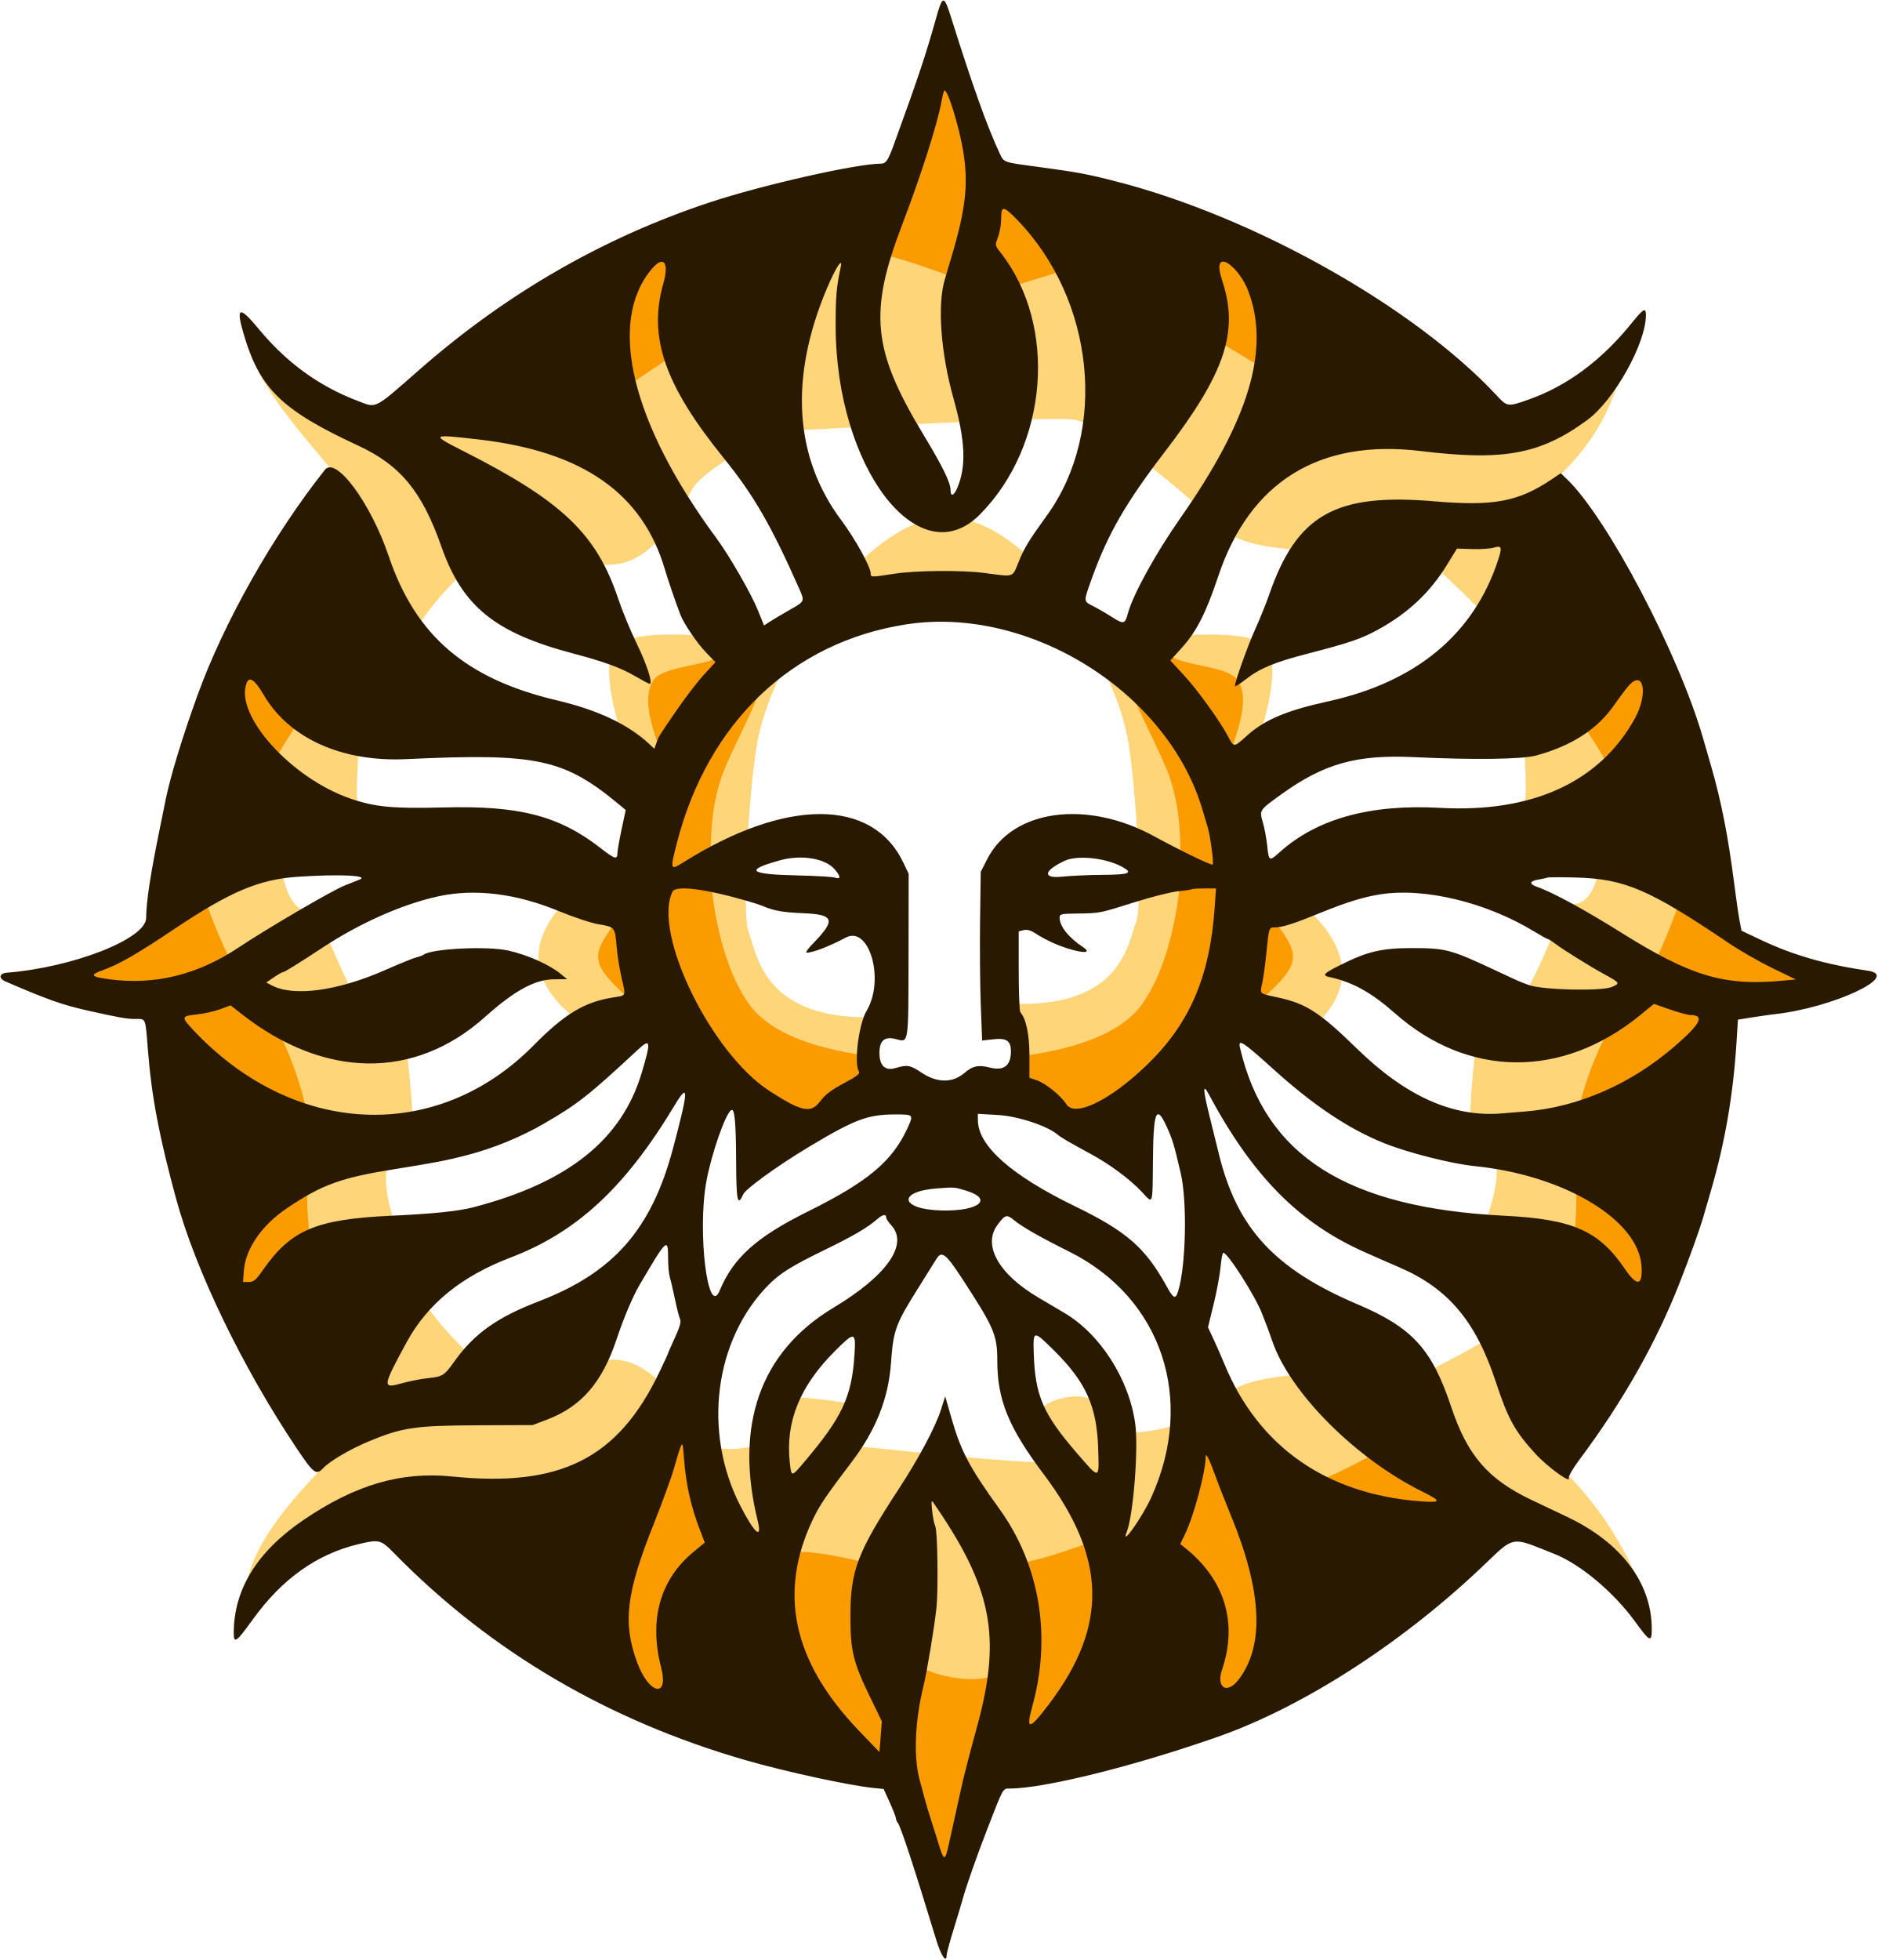
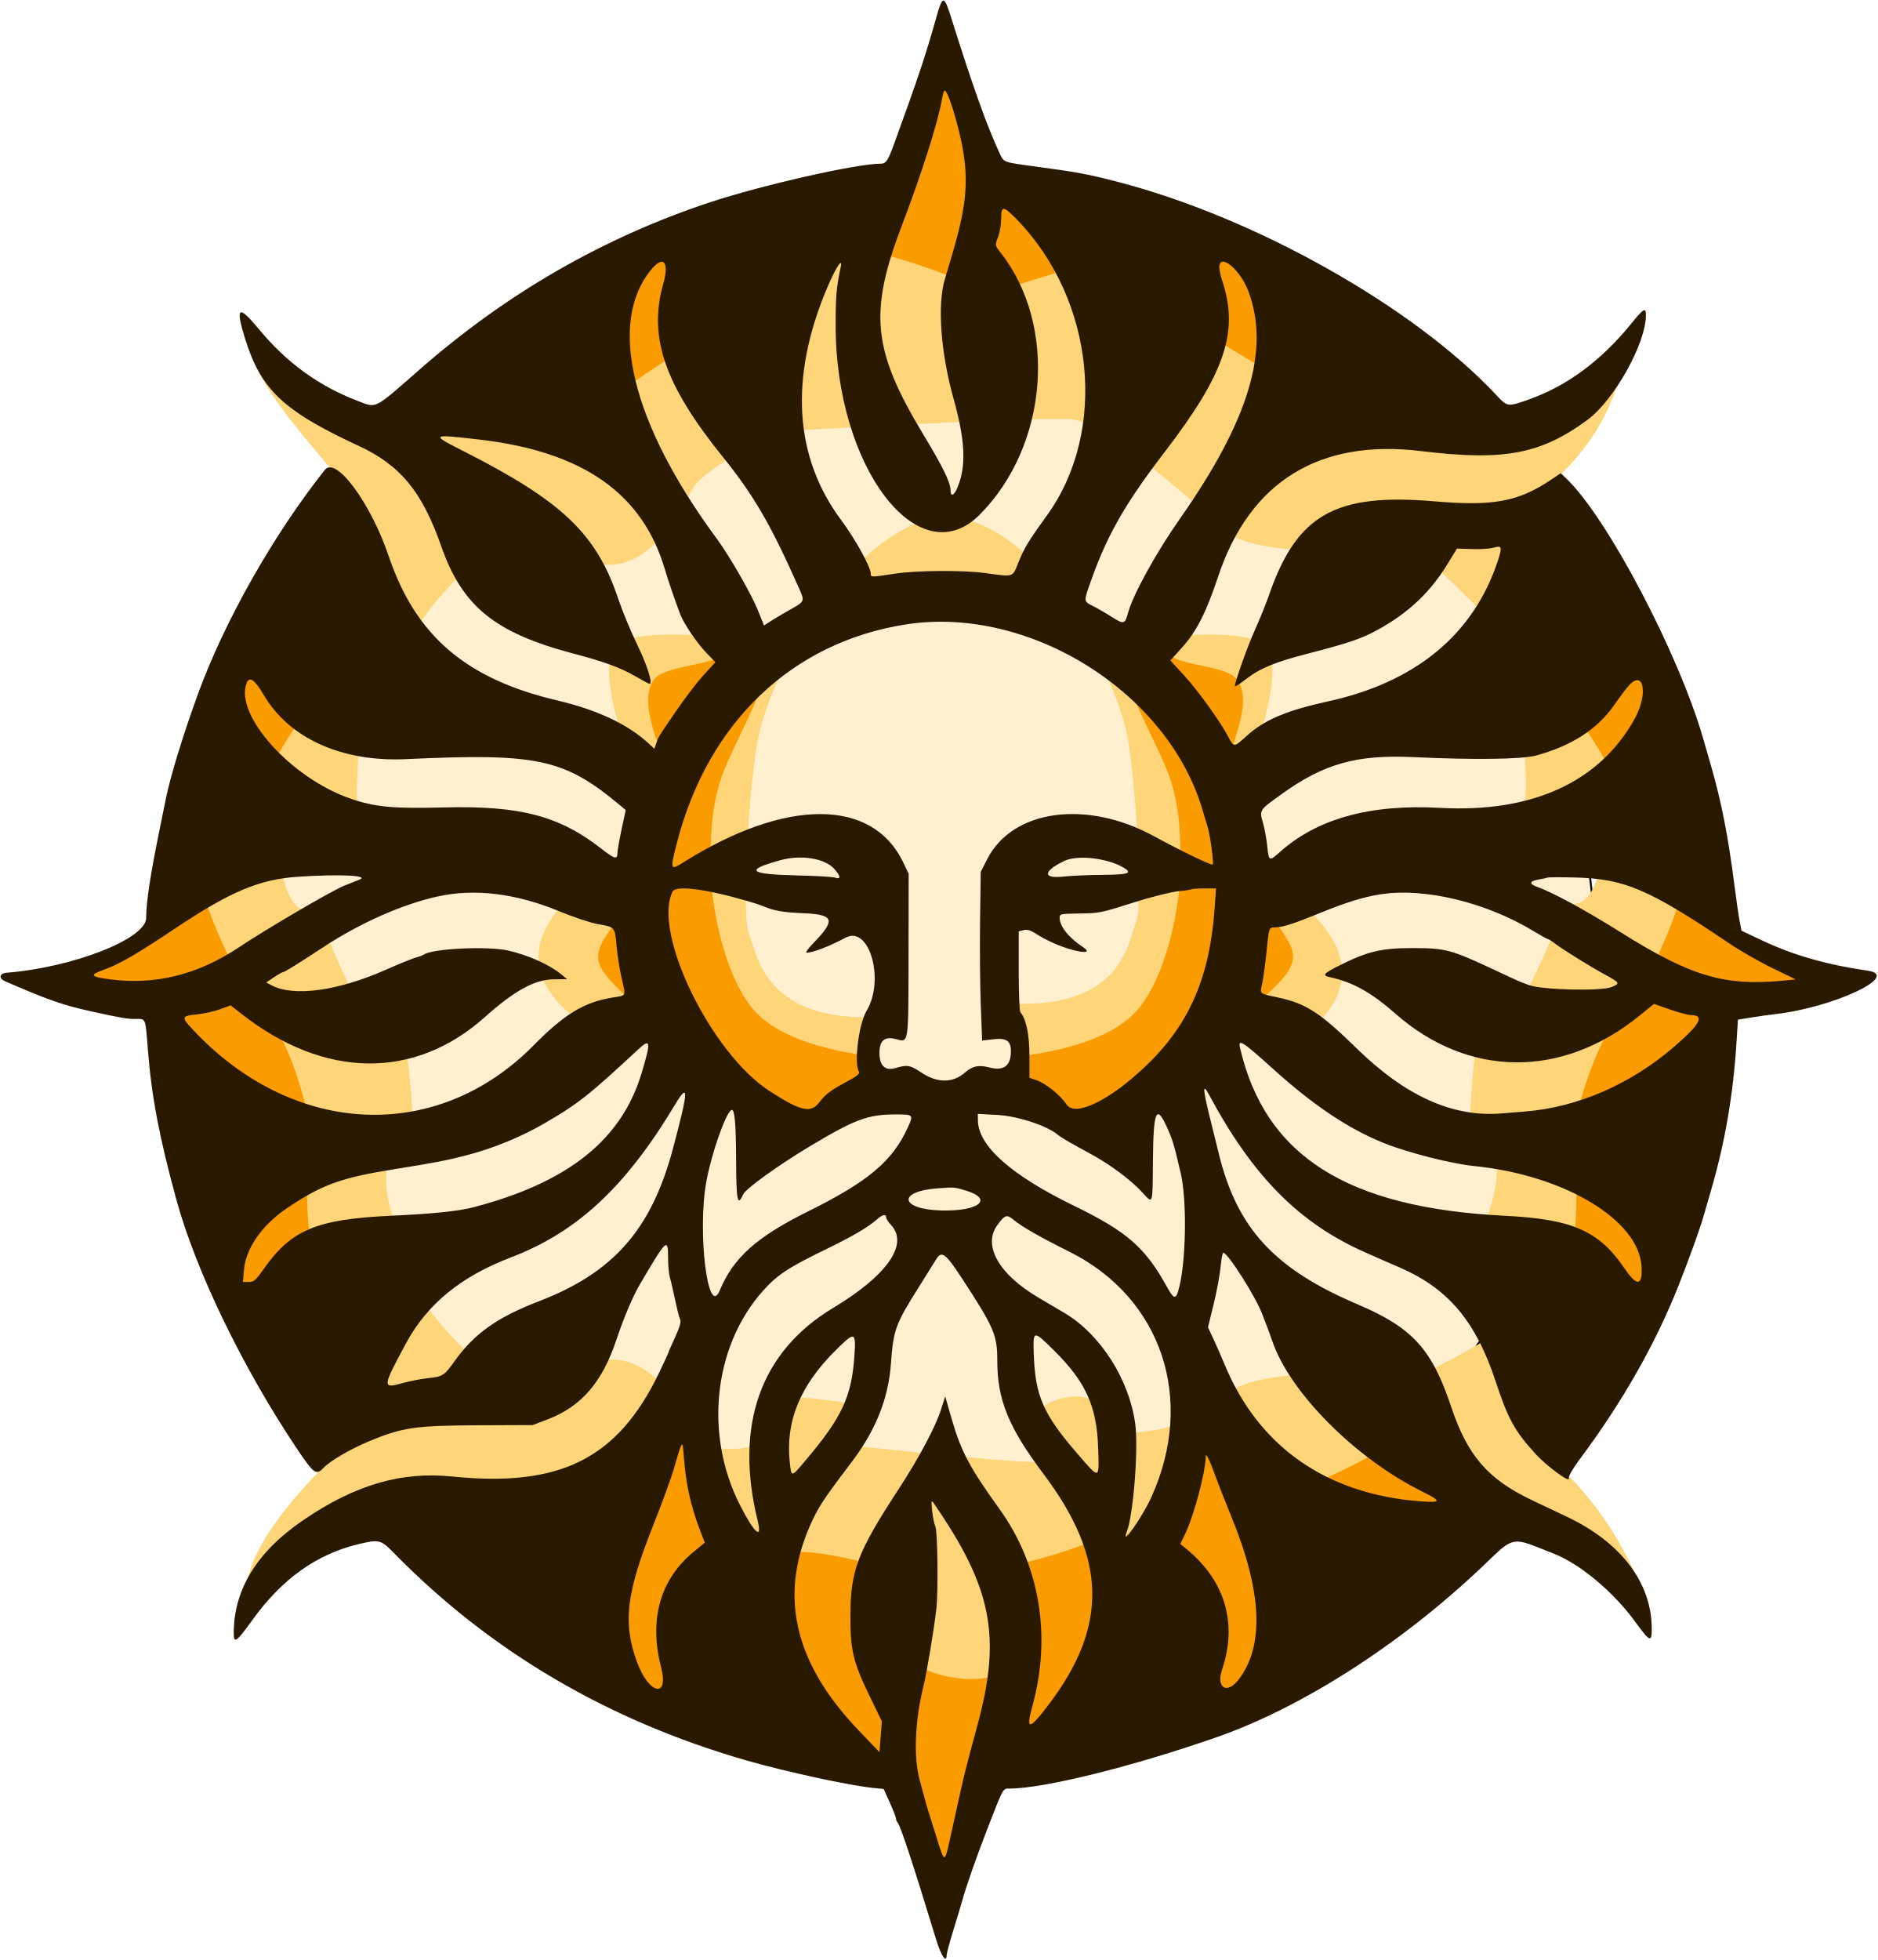
- <svg xmlns="http://www.w3.org/2000/svg" width="964" height="1006" viewBox="0 0 964 1006" style="background:#fff0cf">
-   <g fill="none" fill-rule="evenodd">
+ <svg xmlns="http://www.w3.org/2000/svg" viewBox="0 0 964 1006">
+   <ellipse style="stroke: rgb(0, 0, 0); fill: rgb(255, 240, 207);" cx="476.064" cy="495.37" rx="343.173" ry="343.173" transform="matrix(1, 0, 0, 1, -5.684341886080802e-14, 0)" />
+   <g fill="none" fill-rule="evenodd" transform="matrix(1, 0, 0, 1, -5.684341886080802e-14, 0)">
    <g fill="#FED579">
      <path d="M307.094 530.912c-35.572-21.909-40.179-45.715-13.822-71.42 26.358-25.705 37.355-3.771 32.992 65.8l-19.17 5.62Zm351.243 8c35.649-21.956 40.266-45.815 13.851-71.575-26.414-25.76-37.435-3.78-33.063 65.943l19.212 5.632ZM323.298 390.148c-11.23-32.054-13.544-51.585-6.94-58.593 6.604-7.008 32.128-7.757 76.571-2.246l-52.321 76.282-17.31-15.443Zm107.643-90.84c20.126-22.508 38.592-33.762 55.4-33.762 16.807 0 35.197 11.254 55.17 33.762h-110.57Zm211.688 90.903c11.243-32.085 13.558-51.635 6.948-58.65-6.611-7.015-32.16-7.765-76.648-2.249l52.374 76.358 17.326-15.459Zm-232.98-60.902c-11.556 19.828-18.653 37.776-21.292 53.842-3.959 24.1-7.918 86.176-3.959 95.766 3.959 9.59 6.592 43.293 60.537 43.293 13.218 0 4.178 5.229 2.248 10.542-1.056 2.908-1.784 8.386-2.183 16.435-31.61 9.006-52.87 3.527-63.779-16.435-16.363-29.943-44.502-119.275-24.855-146.931 13.099-18.438 30.86-37.275 53.283-56.512Z" />
      <path d="M558.811 329.309c11.139 19.113 17.98 36.414 20.524 51.9 3.816 23.231 7.632 83.07 3.816 92.315-3.816 9.245-6.355 41.731-58.354 41.731-12.742 0-4.028 5.041-2.167 10.163 1.018 2.803 1.719 8.084 2.104 15.842 30.47 8.681 50.964 3.4 61.48-15.842 15.773-28.864 42.898-114.976 23.958-141.635-12.626-17.772-29.747-35.93-51.361-54.474ZM168.579 750.291c-22.738 22.775-36.246 41.727-40.524 56.855-4.28 15.128 5.329 10.015 28.823-15.34 59.888-14.563 98.334-12.594 115.338 5.907 17.005 18.5 89.32 47.475 216.948 86.923l289.54-106.92 60.225 28.93c-9.966-21.746-23.626-40.53-40.979-56.355-17.352-15.823-25.83-38.55-25.435-68.178-27.93 16.54-44.396 24.81-49.398 24.81-7.502 0-76.869-7.95-94.766 9.819-17.898 17.769-46.303 19.815-53.7 17.769-7.398-2.047-5.989-21.181-27.346-17.254-21.356 3.927-14.567 17.825-14.567 17.825s21.75 13.22 7.48 15.21c-14.27 1.988-106.997-9.198-113.387-9.198-6.39 0 21.534-20.417 14.7-20.417s-43.417-7.7-43.417 0-3.697 18.063-7.998 20.417c-4.302 2.353-26.877 5.953-32.63-3.881-5.755-9.834-20.615-42.505-47.045-39.13-26.43 3.376-62.283 1.907-65.712 0-3.43-1.907-26.3-23.9-32.53-40.083-4.154-10.789-18.694 19.975-43.62 92.291Zm16.269-373.294c-2.404 26.264-2.146 41.997.773 47.2 4.378 7.803-41.052 21.257-41.052 21.257s2.281 22.21 14.148 22.21c7.91 0 10.414 2.905 7.51 8.717 9.564 23.02 15.77 35.952 18.62 38.799 2.851 2.847 10.453 7.467 22.805 13.863 4.674 38.387 5.441 57.932 2.3 58.637-25.104 5.631-2.69 53.066 0 56.3 3.888 4.677-18.641 9.35-67.588 14.02L94.751 450.762l54.215-102.467 35.882 28.702Zm596.847-3.158c2.39 26.12 2.135 41.766-.768 46.94-4.355 7.76 40.826 21.14 40.826 21.14s-2.27 22.087-14.07 22.087c-7.868 0-10.357 2.89-7.469 8.67-9.511 22.893-15.684 35.755-18.519 38.586-2.834 2.83-10.394 7.426-22.678 13.786-4.649 38.176-5.411 57.614-2.288 58.315 24.966 5.6 2.675 52.774 0 55.99-3.866 4.65 18.539 9.298 67.216 13.942l47.351-206.096-53.917-101.903-35.684 28.544Zm-372.046-44.53c-11.556 19.828-18.653 37.776-21.292 53.842-3.959 24.1-7.918 86.176-3.959 95.766 3.959 9.59 6.592 43.293 60.537 43.293 13.218 0 4.178 5.229 2.248 10.542-1.056 2.908-1.784 8.386-2.183 16.435-31.61 9.006-52.87 3.527-63.779-16.435-16.363-29.943-44.502-119.275-24.855-146.931 13.099-18.438 30.86-37.275 53.283-56.512Z" />
      <path d="M175.024 246.607c-27.25-31.499-41.77-50.233-45.527-64.466-2.505-9.49 7.292-1.804 29.391 23.055 57.306 8.34 94.47 3.248 111.495-15.274 17.024-18.522 89.423-47.53 217.196-87.023l283.677 114.5 60.483-25.081c-5.153 20.35-16.415 38.446-33.788 54.288-17.373 15.842-24.638 43.572-21.795 83.19-31.23-32.653-49.347-48.98-54.355-48.98-7.51 0-76.957 7.96-94.875-9.83-17.918-17.79-61.43-53.627-75.716-55.618-14.286-1.991-141.176 5.703-147.574 5.703-6.398 0-42.126 19.575-47.886 29.42-5.76 9.846-20.638 42.554-47.098 39.175-26.46-3.38-62.355-1.91-65.788 0-3.434 1.91-26.33 23.928-32.568 40.13-6.238 16.2-8.021-51.692-35.272-83.19Z" />
    </g>
    <path d="M335.508 349.126c-9.567 14.18 8.682 42.102 9.675 59.817.993 17.714-1.02 16.772-4.575 31.18-3.556 14.408-10.922 15.586-24.25 32.953-13.329 17.368-13.329 21.655 6.94 39.871 20.27 18.216 21.805 7.014 44.4 28.885 15.062 14.581 30.728 26.542 46.997 35.884l26.408-12.488 3.831-16.872v-6.524c-30.795-4.29-50.974-13.174-60.536-26.651-14.344-20.217-19.54-54.02-19.54-69.726 0-15.706 0-28.413 4.785-44.262 4.786-15.848 25.012-49.531 20.578-52.897-2.16-1.64-13.329-16.543-20.578-11.478-7.249 5.064-29.227 5.036-34.135 12.308Zm-234.372 94.66c0 14.495 22.954 66.724 33.193 74.116 10.24 7.391 23.854 46.853 23.854 59.87 0 13.019-2.601 52.19 3.25 66.21 3.9 9.345-3.327 23.375-21.684 42.09l-22.843-24.794-22.639-107.122-12.385-41.209-53.359-11.01c35.863-13.231 55.787-22.852 59.77-28.86 3.983-6.01 10.374-42.535 19.175-109.576l22.362-30.704 28.353 30.704c-14.882 20.881-22.323 35.032-22.323 42.45 0 11.13-34.724 23.34-34.724 37.835Zm764.597 2.914c0 14.484-22.936 66.672-33.167 74.058-10.232 7.386-23.835 46.816-23.835 59.824 0 13.008 2.599 52.15-3.248 66.158-3.897 9.338 3.325 23.357 21.667 42.057l22.826-24.774 22.62-107.039 12.377-41.177 53.317-11.001c-35.836-13.221-55.743-22.834-59.723-28.839-3.98-6.005-10.367-42.501-19.16-109.49l-22.346-30.68-28.33 30.68c14.87 20.865 22.306 35.004 22.306 42.418 0 11.12 34.696 23.322 34.696 37.805Zm-230.347-97.571c9.57 14.183-8.684 42.112-9.677 59.83-.993 17.72 1.02 16.777 4.577 31.189 3.556 14.411 10.924 15.589 24.255 32.96 13.332 17.372 13.332 21.66-6.942 39.88-20.274 18.221-21.81 7.017-44.41 28.893-15.066 14.584-30.736 26.548-47.008 35.892l-26.415-12.49-3.832-16.877v-6.525c30.803-4.291 50.987-13.177 60.551-26.658 14.347-20.222 19.545-54.033 19.545-69.742 0-15.71 0-28.42-4.787-44.272-4.787-15.853-25.018-49.543-20.583-52.91 2.16-1.64 13.332-16.546 20.583-11.481 7.25 5.065 29.235 5.037 34.143 12.311Zm-328.293-140.89c73.193-49.347 114.475-75.76 123.848-79.239 9.372-3.479 35.472 3.583 78.298 21.185l49.35-15.174 103.19 61.97-15.819-67.98-142.625-40.178-16.995-62.244-32.827 75.618L332.808 129l-39.536 50.013 13.821 29.225Zm44.638 509.018-41.29 89.389 3.244 59.702 146.94 45.484 24.27 59.403 29.784-71.926 66.624-9.206 70.96-23.755 107.468-84.338-31.103-49.243c-25.438 15.403-44.526 25.193-57.261 29.37-12.736 4.177-28.43-3.128-47.082-21.913L607.817 754l-26.514 50.101-13.482-15.463c-21.604 8.175-36.768 12.795-45.494 13.862-13.088 1.601.7 45.729-7.648 54.604-8.348 8.874-38.012 4.272-48.223-5.625-6.807-6.599-11.4-22.391-13.78-47.378-25.495-6.646-41.887-8.926-49.177-6.84-7.29 2.088-18.868-6.451-34.734-25.616l-17.034-54.388Z" fill="#FA9B00" />
    <path d="M480.569 9.362c-5.44 19.328-9.125 30.35-21.778 65.138-2.853 7.844-3.993 9.5-6.54 9.5-12.524 0-61.25 11.032-88.11 19.949-54.595 18.125-104.181 46.699-148.647 85.66-23.782 20.837-21.99 19.909-31.494 16.304-20.235-7.676-36.827-19.701-51.23-37.132-10.318-12.487-12.003-11.36-7.05 4.719 8.155 26.468 19.662 37.382 58.28 55.279 21.575 9.998 32.689 23.495 42.59 51.72 10.807 30.813 27.488 44.32 67.91 54.989 15.664 4.134 24.244 7.274 31.574 11.555 3.726 2.176 7.073 3.957 7.438 3.957 1.803 0-1.312-9.761-6.543-20.5-3.214-6.6-7.498-16.95-9.52-23-11.183-33.47-28.676-50.185-79.45-75.918-17.091-8.662-16.855-8.843 7.799-6.004 53.464 6.158 84.147 27.629 95.632 66.922 1.588 5.434 5.002 15.414 7.813 22.84 1.807 4.775 8.695 14.9 13.5 19.845l4.554 4.685-5.948 6.49c-3.271 3.57-9.525 11.71-13.898 18.089-9.618 14.03-9.211 13.372-10.486 16.956l-1.033 2.904-2.716-2.531c-10.7-9.97-26.42-17.39-47.216-22.288-46.761-11.013-72.623-33.156-86.418-73.99-9.211-27.264-27.115-51.502-32.773-44.37-26.578 33.504-51.757 78.038-65.397 115.668-7.665 21.145-14.028 41.988-16.33 53.49-.463 2.317-1.762 8.712-2.887 14.212-5.01 24.486-7.108 38.17-7.164 46.699-.07 10.657-37.466 25.329-71.522 28.06-3.916.315-4.37 2.889-.782 4.443 21.98 9.525 29.466 12.157 43.273 15.212C61.95 522.443 65.154 523 69.517 523c5.508 0 5.068-1.121 6.47 16.5 1.87 23.498 5.793 44.094 14.444 75.843 10.028 36.803 34.126 86.634 62.006 128.218 8.666 12.926 9.916 13.828 13.639 9.844 3.236-3.464 13.695-9.602 22.924-13.453 17.595-7.342 23.917-8.274 57-8.405l27.5-.108 7.468-2.845c17.478-6.657 28.189-19.04 35.547-41.094 3.742-11.214 8.33-22.053 11.923-28.165C342.381 635.618 343 635.044 343 645.851c0 3.768.4 8.155.89 9.75.492 1.594 1.69 6.724 2.667 11.399.976 4.675 2.157 9.27 2.624 10.213.589 1.187-.23 4.047-2.666 9.323-1.933 4.185-3.515 7.794-3.515 8.02 0 .225-2.036 4.652-4.525 9.837-21.256 44.284-50.7 59.084-106.321 53.445-26.27-2.663-49.81 4.23-76.456 22.393-23.762 16.196-35.698 35.6-35.698 58.036 0 5.586 1.387 4.595 9.676-6.914 15.145-21.03 33.08-33.781 54.669-38.872 10.353-2.441 11.186-2.221 18.038 4.769 49.343 50.34 109.652 85.816 180.638 106.258 20.397 5.874 53.183 12.979 65.557 14.207l5.078.504 3.172 7.013c1.745 3.857 3.172 7.542 3.172 8.19 0 .648.399 1.606.886 2.128 1.399 1.5 8.297 22.477 19.795 60.199 2.495 8.184 5.319 12.257 5.319 7.67 0-.87 1.62-6.832 3.6-13.25s3.969-13.02 4.417-14.67c1.91-7.02 7.165-22.051 12.76-36.5 8.403-21.69 8.025-21 11.518-21 17.67 0 63.784-11.445 106.705-26.484 45.023-15.777 97.04-49.598 139.302-90.572 11.936-11.573 12.775-11.757 27.198-5.983 1.1.44 4.025 1.61 6.5 2.598 13.455 5.375 30.417 19.6 41.449 34.764 7.609 10.457 8.55 10.877 8.55 3.807 0-23.673-15.665-44.418-43.5-57.604-5.5-2.605-13.651-6.473-18.114-8.595-22.51-10.701-33.001-22.85-41.38-47.913-9.91-29.645-19.897-40.576-48.005-52.537-42.771-18.202-61.971-39.062-71.317-77.48a5061.232 5061.232 0 0 0-4.736-19.187c-3.433-13.803-3.535-17.086-.35-11.137 22.568 42.127 46.352 66.14 80.403 81.177l9.5 4.196c1.1.486 4.635 2.02 7.855 3.409 25.218 10.876 39.366 27.697 49.658 59.042 6.118 18.633 9.683 25.1 20.148 36.56 6.17 6.756 18.45 15.695 17.244 12.554-.292-.763 2.11-4.925 5.342-9.25 22.367-29.948 39.51-60.17 51.54-90.864 5.266-13.437 10.262-27.31 12.062-33.5l4.074-14c7.249-24.91 11.43-49.304 13.124-76.572l.687-11.072 7.133-1.146c3.923-.631 9.383-1.403 12.133-1.715 29.663-3.37 64.582-19.727 47.5-22.251-21.98-3.247-38.387-7.981-55.135-15.906l-9.787-4.632-.988-5.103c-.543-2.807-1.73-10.953-2.637-18.103-3.171-24.978-6.734-43.178-12.042-61.5-1.354-4.675-3.174-10.975-4.045-14-12.567-43.644-49.258-113.365-70.154-133.307l-2.941-2.808-4.524 3.053c-17.158 11.58-29.896 13.986-60.247 11.38-51.006-4.38-70.733 6.8-85.023 48.182-1.52 4.4-4.734 12.346-7.144 17.658C640.485 331.64 634 349.846 634 352.166c0 .458 2.59-1.18 5.756-3.638 7.132-5.538 14.775-8.69 31.633-13.042 21.26-5.49 27.66-7.675 36.096-12.327 15.562-8.582 26.608-18.976 35.47-33.38l5.055-8.212 7.745.258c4.26.14 9.2-.178 10.982-.71 4.299-1.285 4.589-.44 2.273 6.617-12.396 37.76-42.006 62.337-87.01 72.219-21.677 4.759-32.84 9.497-42.084 17.863-6.484 5.868-6.441 5.867-9.411.213-4.094-7.792-15.6-23.767-22.522-31.275l-7.146-7.748 6.098-6.752c7.37-8.163 12.32-17.91 18.443-36.315 16.196-48.69 51.929-70.797 104.122-64.418 42.518 5.197 61.407 1.667 85.426-15.964C828.68 205.458 845 176.262 845 161.753c0-4.112-1.227-3.431-7.253 4.027-15.533 19.225-33.132 32.284-52.957 39.294-10.78 3.812-10.897 3.797-16.5-2.203C725.779 157.351 643.722 111.24 573 93.127c-15.27-3.911-19.72-4.733-41.5-7.668-16.582-2.234-16.09-2.052-18.295-6.771-6.425-13.751-13.927-34.733-24.812-69.401-3.775-12.022-4.421-12.016-7.824.075m4.159 37.269c-.301.486-.862 2.68-1.248 4.877-2.018 11.479-10.537 38.263-20.196 63.492-17.395 45.44-15.455 64.642 10.948 108.357 9.79 16.21 13.768 24.35 13.768 28.172 0 3.639 1.749 3.007 3.54-1.28 4.61-11.027 4.046-24.005-1.985-45.581-6.59-23.58-8.402-48.047-4.528-61.168.649-2.2 2.25-7.6 3.559-12 7.18-24.156 8.624-36.951 6.009-53.278-2.163-13.513-8.501-33.802-9.867-31.591M514 112.217c0 2.869-.73 7.124-1.62 9.455-1.617 4.238-1.617 4.24 1.357 8.034 29.352 37.438 24.41 99.117-10.773 134.464-31.304 31.448-73.873-24.317-73.947-96.871-.015-15.15.393-19.904 2.592-30.224 1.169-5.485-2.607.365-7.088 10.98-19.33 45.795-16.797 86.595 7.38 118.945 7.035 9.41 15.099 23.986 15.099 27.287 0 2.057.029 2.058 12 .213 11.444-1.764 35.36-1.937 47.026-.341 14.576 1.995 13.7 2.266 16.683-5.16 3.106-7.73 5.246-11.27 14.813-24.5 31.324-43.32 24.498-110.692-15.375-151.75-7.023-7.23-8.147-7.303-8.147-.532m-179.421 25.872c-22.931 27.252-10.45 79.025 33.34 138.302 6.509 8.81 17.757 28.362 21.128 36.727l3.195 7.925 3.129-2.05c1.72-1.126 6.054-3.696 9.629-5.712 8.305-4.681 8.228-4.518 5.29-11.16-14.34-32.43-23.337-47.985-38.821-67.121-30.29-37.433-38.738-61.893-30.915-89.5 3.095-10.925.103-14.635-5.975-7.411m291.42-.83c0 1.31.665 4.377 1.476 6.813 8.696 26.102 1.523 47.454-29.538 87.928-19.854 25.87-29.171 42.016-37.317 64.668-4.474 12.437-4.5 11.845.63 14.45 2.337 1.188 6.638 3.683 9.557 5.545 6.093 3.886 6.737 3.743 8.24-1.836 2.583-9.596 14.28-30.843 26.88-48.827 35.313-50.4 46.185-86.571 35.004-116.454-4.22-11.28-14.931-20.095-14.931-12.287M465 320.501c-58.394 9.158-101.513 50.266-117.431 111.954-3.634 14.08-3.525 14.427 3.2 10.2 52.762-33.148 97.194-33.097 113.01.13l2.72 5.715-.061 41.762c-.068 46.428.17 44.847-6.49 43.07-5.742-1.533-8.448.725-8.448 7.052 0 6.67 2.92 9.406 8.317 7.789 5.877-1.761 7.522-1.483 12.993 2.199 8.33 5.607 16.242 5.647 22.628.116 3.94-3.411 6.954-4.022 12.649-2.562 7.27 1.863 10.913-.904 10.913-8.29 0-5.446-2.241-6.98-9.07-6.208l-5.71.646-.7-18.287c-.383-10.058-.545-29.537-.36-43.287l.34-25 3.31-6.5c13.006-25.534 50.97-30.753 85.69-11.781 13.329 7.283 29.506 15.109 30.069 14.546.68-.681-1.231-15.032-2.565-19.261-.522-1.652-1.668-5.48-2.548-8.504-17.635-60.656-89.118-105.433-152.456-95.5m-338.393 30.082c-6.29 16.39 22.705 48.719 53.143 59.252 12.735 4.408 21.773 5.268 48.25 4.594 38.809-.988 59.042 4.288 80.472 20.984 7.214 5.62 8.528 5.977 8.528 2.313 0-1.186.954-6.612 2.12-12.058l2.12-9.901-2.87-2.394c-28.748-23.98-42.27-26.901-109.87-23.736-32.995 1.545-60.06-10.667-73.125-32.994-4.555-7.783-7.362-9.723-8.768-6.06m709.735 1.168c-1.391 1.512-4.85 6.097-7.686 10.188-8.524 12.295-21.72 20.838-39.854 25.802-7.315 2.002-31.856 2.343-62.802.872-29.51-1.402-46.241 3.283-68.21 19.1-11.36 8.18-11.286 8.066-9.431 14.468.849 2.926 1.852 8.358 2.23 12.07.79 7.77 1.093 7.935 6.17 3.348 19.195-17.341 46.576-24.962 82.48-22.956 47.375 2.647 82.044-13.232 100.06-45.828 6.894-12.474 4.664-25.347-2.957-17.064m-435.64 89.748c-18.76 5.158-16.381 7.275 8.798 7.83 9.35.206 18.012.719 19.25 1.14 3.072 1.045 2.9-.755-.428-4.491-4.841-5.433-16.987-7.403-27.62-4.48m145.798.36c-10.888 5.146-11.388 9.196-1 8.097 4.4-.465 13.4-.877 20-.915 13.916-.081 16.21-.833 11.326-3.712-8.37-4.933-23.553-6.67-30.326-3.47M153 450.006c-20.058 1.344-34.843 7.614-64 27.14-18.928 12.675-27.83 17.784-36.302 20.833-6.79 2.444-6.112 3.362 3.436 4.647 23.288 3.134 45.38-2.294 66.366-16.306 14.267-9.527 48.017-29.27 54.285-31.756 3.143-1.246 6.615-2.621 7.715-3.053 5.547-2.181-10.197-2.933-31.5-1.505m641.5.428c-.55.22-2.687.684-4.75 1.029-4.571.765-4.82 2.268-.615 3.734 7.927 2.763 24.578 11.812 43.067 23.405 35.87 22.49 52.968 27.587 83.026 24.748l6.727-.635-11.993-5.813c-6.596-3.198-16.52-8.871-22.053-12.608-41.172-27.805-53.762-33.213-78.91-33.896-7.424-.202-13.95-.185-14.5.036m-449.232 7.217C334.912 478.708 364.957 540.5 395 559.933c16.549 10.704 21.289 11.689 26.002 5.399 2.606-3.478 5.712-5.85 12.182-9.298 6.823-3.64 8.487-4.941 7.765-6.082-2.623-4.146-.061-24.427 3.925-31.074 9.53-15.891 1.449-44.127-10.762-37.602-8.266 4.417-16.74 7.688-19.981 7.713-.752.006.719-2.127 3.269-4.74 11.755-12.04 10.922-14.835-4.625-15.51-11.131-.484-15.286-1.216-21.275-3.75-1.1-.465-4.25-1.503-7-2.305-22.194-6.477-37.554-8.447-39.233-5.033m266.65-1.246c-.23.222-3.383.688-7.007 1.035-3.625.347-13.75 2.895-22.5 5.663-17.935 5.674-17.696 5.627-29.66 5.783-8.117.106-8.75.262-8.75 2.164 0 4.376 4.638 10.197 12.024 15.09 3.807 2.523 1.719 3.228-4.713 1.592-6.511-1.657-13.96-4.913-19.534-8.54-2.612-1.7-4.477-2.233-6.25-1.788l-2.527.634v20.28c0 11.156.376 20.71.835 21.232 2.985 3.397 4.662 11.417 4.664 22.293v11.343l3.842 1.32c4.543 1.562 12.34 7.884 15.159 12.29 4.367 6.827 22.526-2.06 41.375-20.25 21.897-21.13 32.277-45.273 34.736-80.796l.675-9.75h-5.976c-3.287 0-6.164.182-6.393.405m-386.882 3.647c-18.17 3.94-40.051 13.603-59.035 26.072C152.595 494.929 146.022 499 145.213 499c-.412 0-2.498 1.188-4.635 2.64l-3.887 2.642 2.873 1.505c11.262 5.9 33.844 2.832 58.232-7.913 7.312-3.223 14.512-6.15 16-6.504 1.487-.355 3.154-.974 3.704-1.376 4.29-3.134 32.876-4.51 43.5-2.094 10 2.274 21.029 7.185 26.832 11.948l3.332 2.734-6.897.063c-9.692.089-20.246 5.87-35.267 19.323-36.16 32.38-82.496 31.79-125.047-1.592l-5.547-4.352-5.425 1.983c-2.984 1.09-8.263 2.274-11.731 2.629-8.22.842-8.342 1.32-2.058 8.02 51.495 54.915 125.132 58.232 174.777 7.876 15.779-16.005 25.932-22.162 40.413-24.51 7.399-1.2 6.978-.298 4.728-10.122-1.06-4.62-2.218-12-2.577-16.4-.783-9.608-.865-9.705-9.33-11.121-3.686-.617-12.778-3.634-20.203-6.704-22.01-9.102-43.151-11.703-61.965-7.623m483.576-1.016c-8.582 1.35-17.6 4.134-30.611 9.45-13.75 5.619-19.551 7.489-23.281 7.503-3.317.013-3.23-.236-4.55 13.01-.575 5.776-1.524 12.713-2.108 15.417-1.295 5.992-1.978 5.363 8.26 7.6 14.306 3.126 21.397 7.728 40.179 26.074 25.199 24.612 49.458 35.483 74.5 33.383 1.925-.161 7.325-.6 12-.975 27.117-2.175 54.306-14.036 76.794-33.501 13.268-11.483 15.539-15.911 8.206-15.995-1.375-.016-6.187-1.312-10.693-2.881l-8.193-2.852-7.256 5.914c-39.84 32.472-88.033 32.087-125.583-1.002-12.241-10.786-21.845-16.123-33.525-18.63-4.235-.908-3.411-1.853 5.5-6.304 13.868-6.928 21.139-8.635 36.75-8.63 17.2.007 19.818.704 42.5 11.325 12.739 5.965 12.532 5.874 17.5 7.677 6.914 2.508 37.1 3.204 42.427.977 4.488-1.876 4.352-2.105-3.927-6.634-7.465-4.083-20.976-12.49-25.094-15.614-1.702-1.292-3.382-2.348-3.733-2.348s-3.458-1.721-6.905-3.824c-24.647-15.04-56.41-22.72-79.157-19.14m-381.12 79.739c-25.31 23.523-30.813 27.858-48.007 37.819-12.184 7.059-26.074 12.753-39.886 16.352-10.116 2.635-16.456 3.858-37.098 7.155-27.414 4.38-37.254 7.945-55.084 19.962-13.085 8.818-21.348 20.789-22.218 32.187l-.438 5.75h2.975c2.517 0 3.647-.962 7.339-6.25 14.316-20.503 27.262-25.971 65.704-27.751 21.899-1.014 34.553-2.324 42.459-4.398 48.495-12.72 75.884-34.581 86.15-68.766 4.959-16.512 4.696-18.185-1.895-12.06M636.6 537.75c12.886 55.556 54.86 82.197 135.9 86.257 34.935 1.75 48.398 7.699 61.676 27.252 6.297 9.272 9.194 8.802 8.563-1.39-1.475-23.793-39.753-46.721-85.74-51.356-11.852-1.195-34.085-6.833-46.373-11.761-18.292-7.336-36.318-19.388-57.126-38.194-15.521-14.028-18.017-15.624-16.9-10.808m-290.212 29.5c-25.316 42.112-50.17 65.192-84.18 78.17-25.491 9.728-42.81 23.87-53.591 43.76-12.366 22.818-12.455 23.629-2.284 20.8 3.759-1.045 9.609-2.202 13-2.571 8.072-.88 8.664-1.25 14.029-8.768 10.075-14.118 21.952-22.551 43.297-30.741 38.315-14.7 57.78-36.87 68.844-78.4 8.065-30.281 8.232-34.472.885-22.25m29.002 2.529c-3.027 1.964-10.21 22.632-12.77 36.747-4.676 25.769.8 70.37 6.859 55.87 7.044-16.858 18.96-27.532 45.313-40.59 30.897-15.307 43.414-25.827 51.237-43.06 3.029-6.674 2.96-6.746-6.32-6.746-14.162 0-20.728 2.453-44.2 16.514-16.128 9.66-32.732 21.659-34.01 24.574-2.808 6.413-3.498 3.275-3.573-16.255-.081-21.021-.755-28.21-2.536-27.054m126.653 5.32c.167 13.088 17.126 28.12 49.457 43.843 26.942 13.1 36.434 21.359 47.427 41.257 3.538 6.403 4.586 6.865 5.907 2.603 4.046-13.051 4.757-46.124 1.308-60.802-3.531-15.028-4.131-17.02-7.1-23.566-5.403-11.918-6.904-8.31-7.137 17.169-.217 23.672.196 22.496-5.675 16.179-5.925-6.376-16.473-14.21-26.23-19.482-10.687-5.774-15.27-8.45-17.08-9.973-5.394-4.538-20.423-9.468-30.626-10.045L502 571.699l.043 3.4M481.5 609.926c-21.174 1.52-19.53 10.87 2 11.367 19.245.443 26.782-5.896 12.204-10.264-5.807-1.74-5.585-1.722-14.204-1.103m-31.062 15.762c-4.982 4.367-12.362 8.69-26.938 15.783-16.974 8.259-23.056 12.053-29.012 18.094-27.767 28.166-33.8 75.468-14.443 113.238 7.327 14.296 11.408 17.815 8.926 7.697-12.02-48.991 1.413-86.775 38.832-109.237 27.627-16.583 38.839-32.621 29.697-42.48-1.375-1.482-2.5-3.14-2.5-3.68 0-2.105-1.75-1.88-4.562.585m61.609 3.079c-7.66 10.399.692 25.213 20.953 37.168 4.125 2.433 10.2 6.023 13.5 7.976 18.429 10.909 33.195 34.032 36.319 56.876 1.724 12.604-.961 46.886-4.343 55.463-3.327 8.436 7.899-7.39 12.607-17.773 22.785-50.251 5.39-102.341-42.083-126.02-15.042-7.503-24.092-12.658-28.327-16.136-3.862-3.171-4.655-2.946-8.626 2.446m114.589 21.483c-.361 3.987-1.964 12.598-3.561 19.134l-2.904 11.883 2.857 6.117c1.572 3.364 4.06 9.04 5.53 12.616 17.457 42.469 52.336 66.916 100.692 70.575 10.797.816 10.969-.04 1-4.97-34.203-16.92-67.933-50.702-77.026-77.147-1.142-3.323-2.616-7.373-3.275-9a203.153 203.153 0 0 1-1.933-4.958c-3.198-8.7-17.664-31.5-19.985-31.5-.405 0-1.033 3.263-1.395 7.25m-145.944-4c-.745 1.237-4.755 7.65-8.91 14.25-12.05 19.138-13.15 22.129-14.347 39-1.295 18.25-7.745 34.508-20.186 50.882-12.932 17.02-16.423 22.163-19.763 29.118-18.172 37.838-10.558 73.262 23.359 108.682l10.655 11.127.62-7.904.62-7.905-6.307-13c-8.413-17.34-9.871-23.414-9.84-41 .045-23.556 3.527-32.694 24.96-65.5 10.233-15.662 18.634-31.443 21.5-40.386l2.208-6.886 3.329 11.58c4.767 16.582 9.254 25.037 24.537 46.228 20.734 28.75 26.813 65.354 16.834 101.363-3.46 12.482-1.507 12.183 8.688-1.33 30.395-40.29 29.533-74.913-2.941-118.07C517.807 732.711 512 718.475 512 698.382c0-13.23-1.61-16.964-18.384-42.632-8.085-12.373-10.241-13.958-12.924-9.5m-51.961 47.105c-18.058 18.017-25.502 36.28-23.273 57.097.84 7.843.736 7.847 7.65-.318 19.269-22.751 24.163-33.226 25.576-54.738.789-12.002.16-12.131-9.953-2.041m101.99 1.395c.695 21.516 4.765 30.933 22.007 50.916 12.06 13.978 11.588 14.08 11.055-2.404-.694-21.471-6.297-33.891-22.561-50.01-10.747-10.65-10.891-10.63-10.5 1.498m-181.34 47.964c-.615 1.532-2.11 6.386-3.32 10.786-1.211 4.4-5.99 17.52-10.621 29.158-13.981 35.138-15.785 50.249-8.408 70.433 6.093 16.669 16.56 18.884 12.352 2.614-6.292-24.325-.505-44.975 16.557-59.074l5.882-4.861-2.534-6.635c-4.688-12.273-7.158-23.44-8.17-36.921-.554-7.411-.738-7.992-1.738-5.5M619 747.669c0 7.623-6.054 30.317-10.587 39.689l-2.487 5.142 2.287 1.816c20.536 16.31 27.35 38.56 19.183 62.638-3.153 9.295 2.468 12.857 8.357 5.296 13.533-17.376 12.268-45.41-3.81-84.39-2.803-6.798-6.476-16.185-8.162-20.86-2.917-8.087-4.781-11.726-4.781-9.331m-140.424 27.83c.344 3.3 1.058 6.81 1.586 7.8 1.184 2.217 1.598 32.635.575 42.2-1.048 9.802-4.878 32.85-6.647 40-4.363 17.644-5.141 36.045-2.021 47.82 2.625 9.912 4.147 15.343 4.953 17.68.475 1.376 2.283 7.113 4.019 12.75 3.9 12.672 3.959 12.668 6.817-.5 1.284-5.912 2.7-12.324 3.149-14.25.448-1.924 1.493-6.65 2.32-10.5 1.36-6.318 4.154-17.2 8.346-32.5 12.602-46.001 7.695-71.066-22.448-114.655-1.072-1.55-1.176-.886-.65 4.156" fill="#281900" />
  </g>
</svg>
